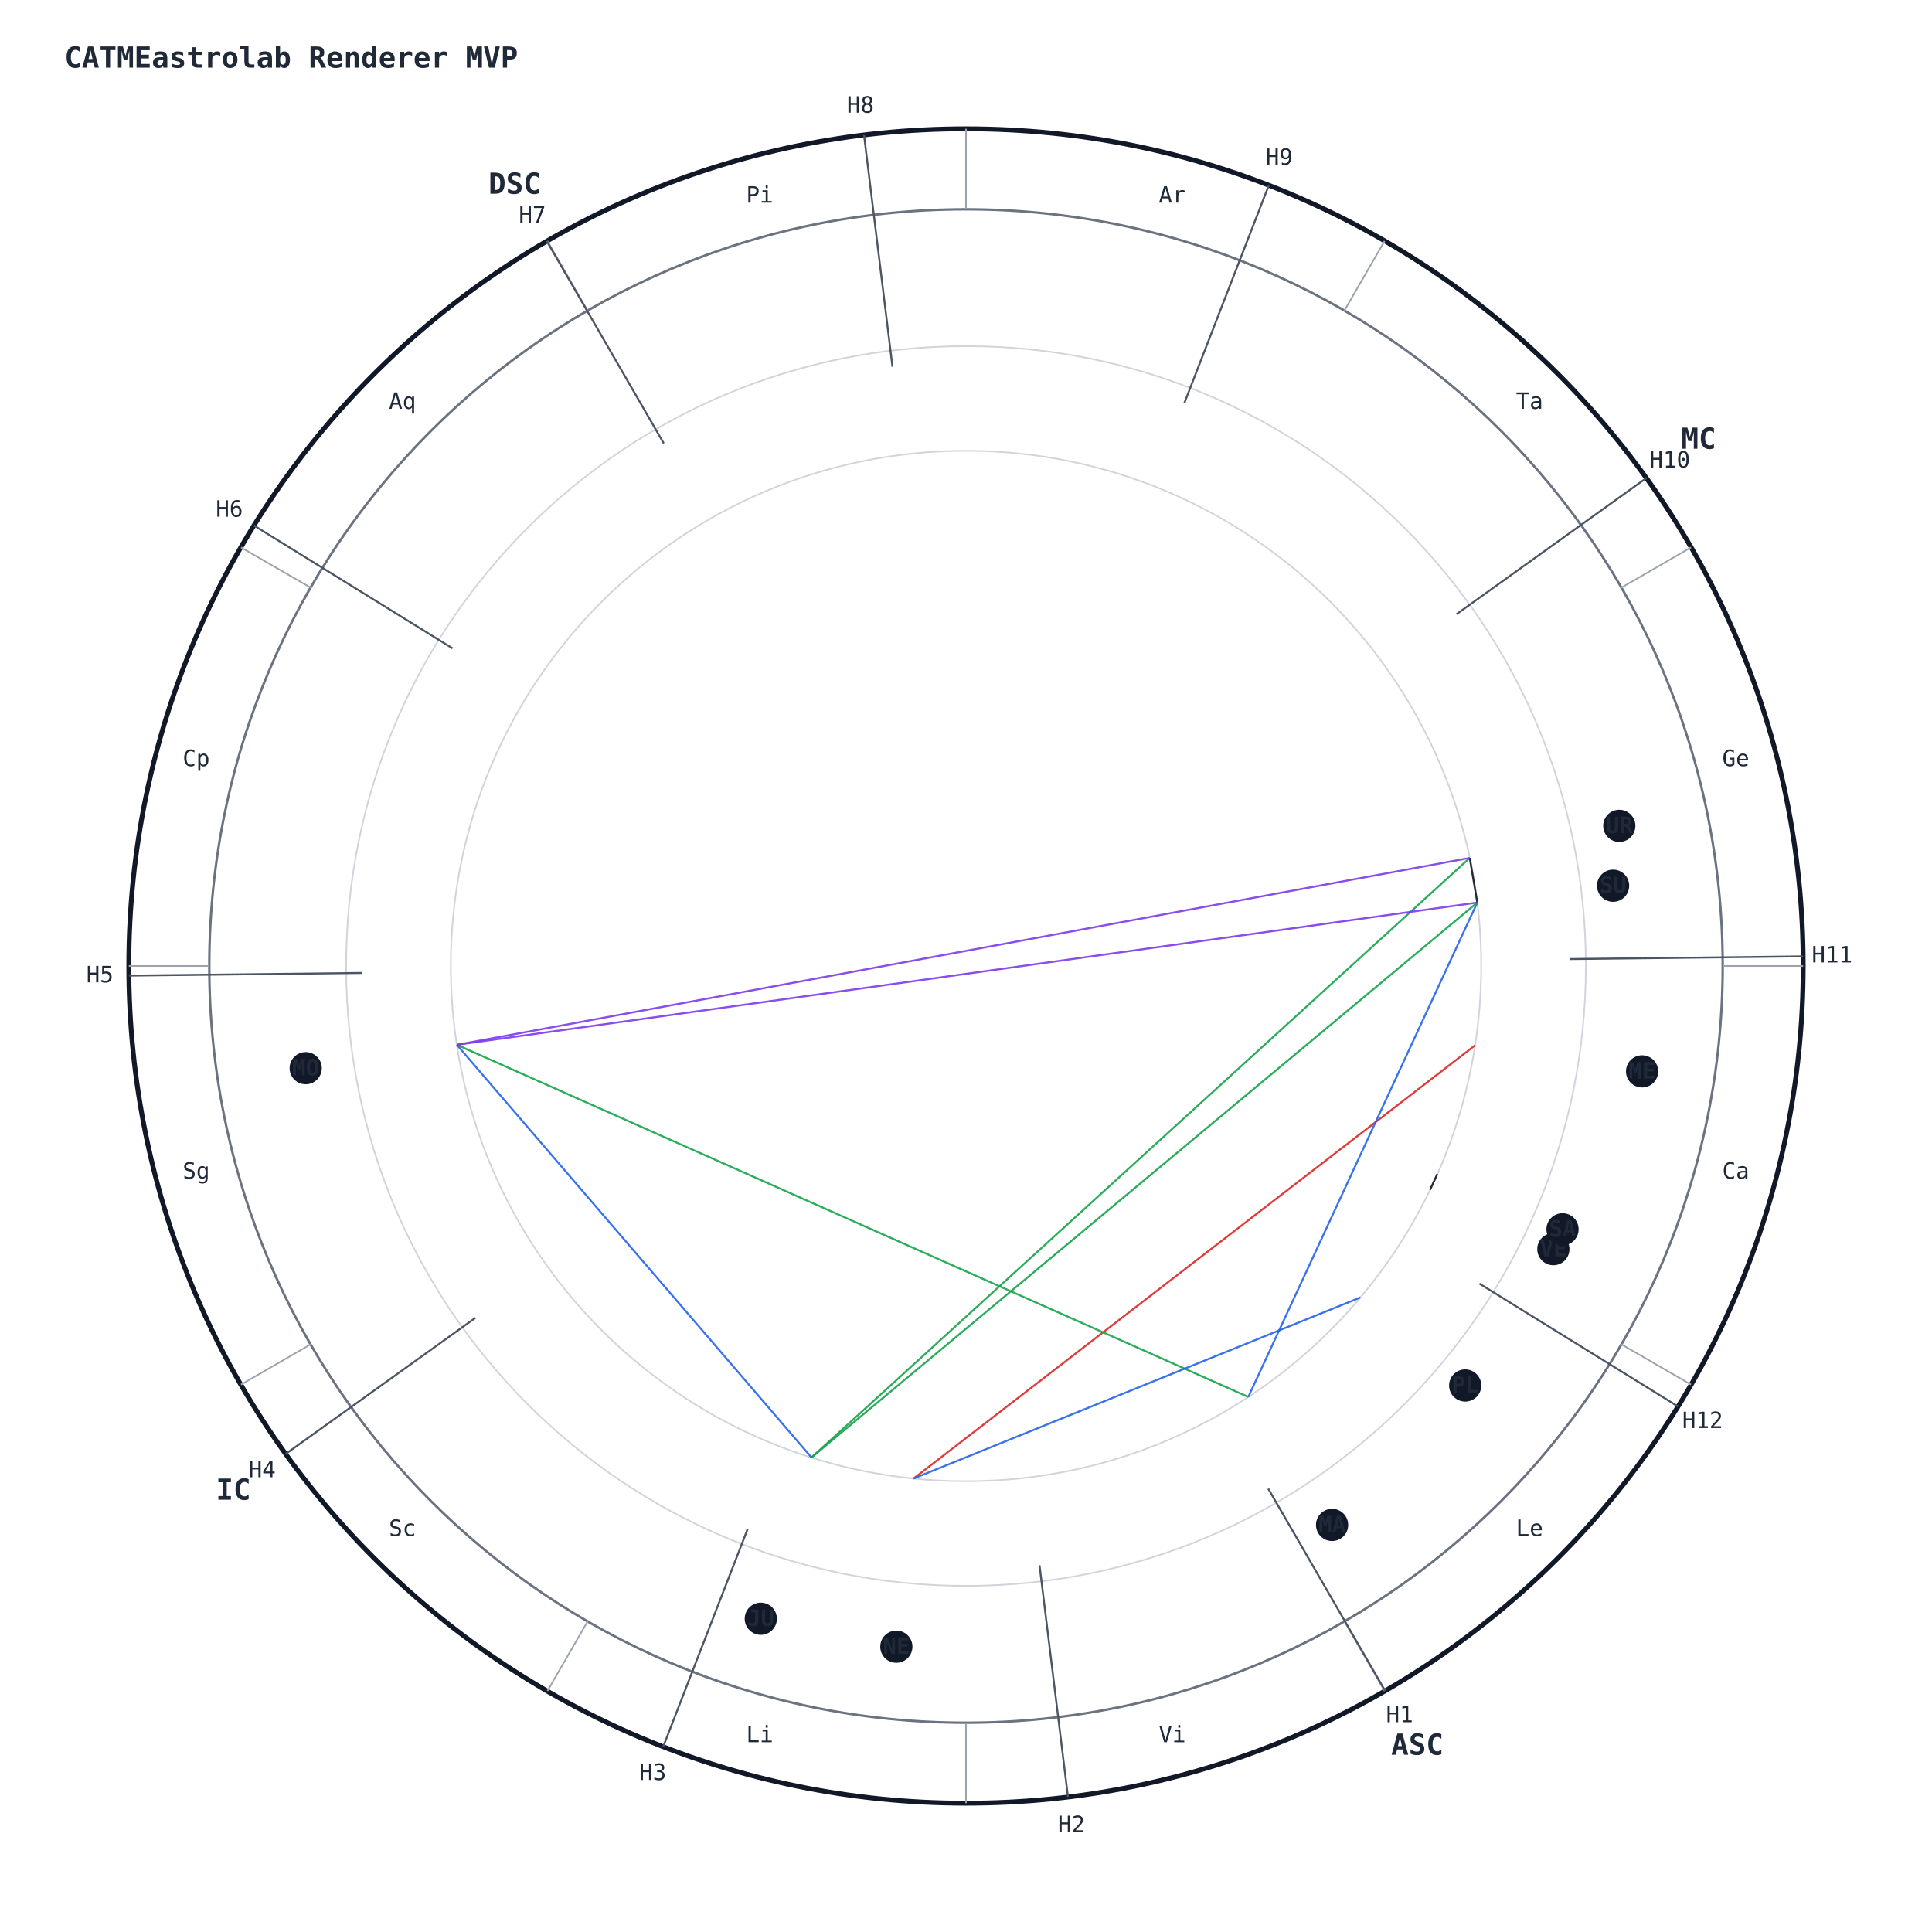
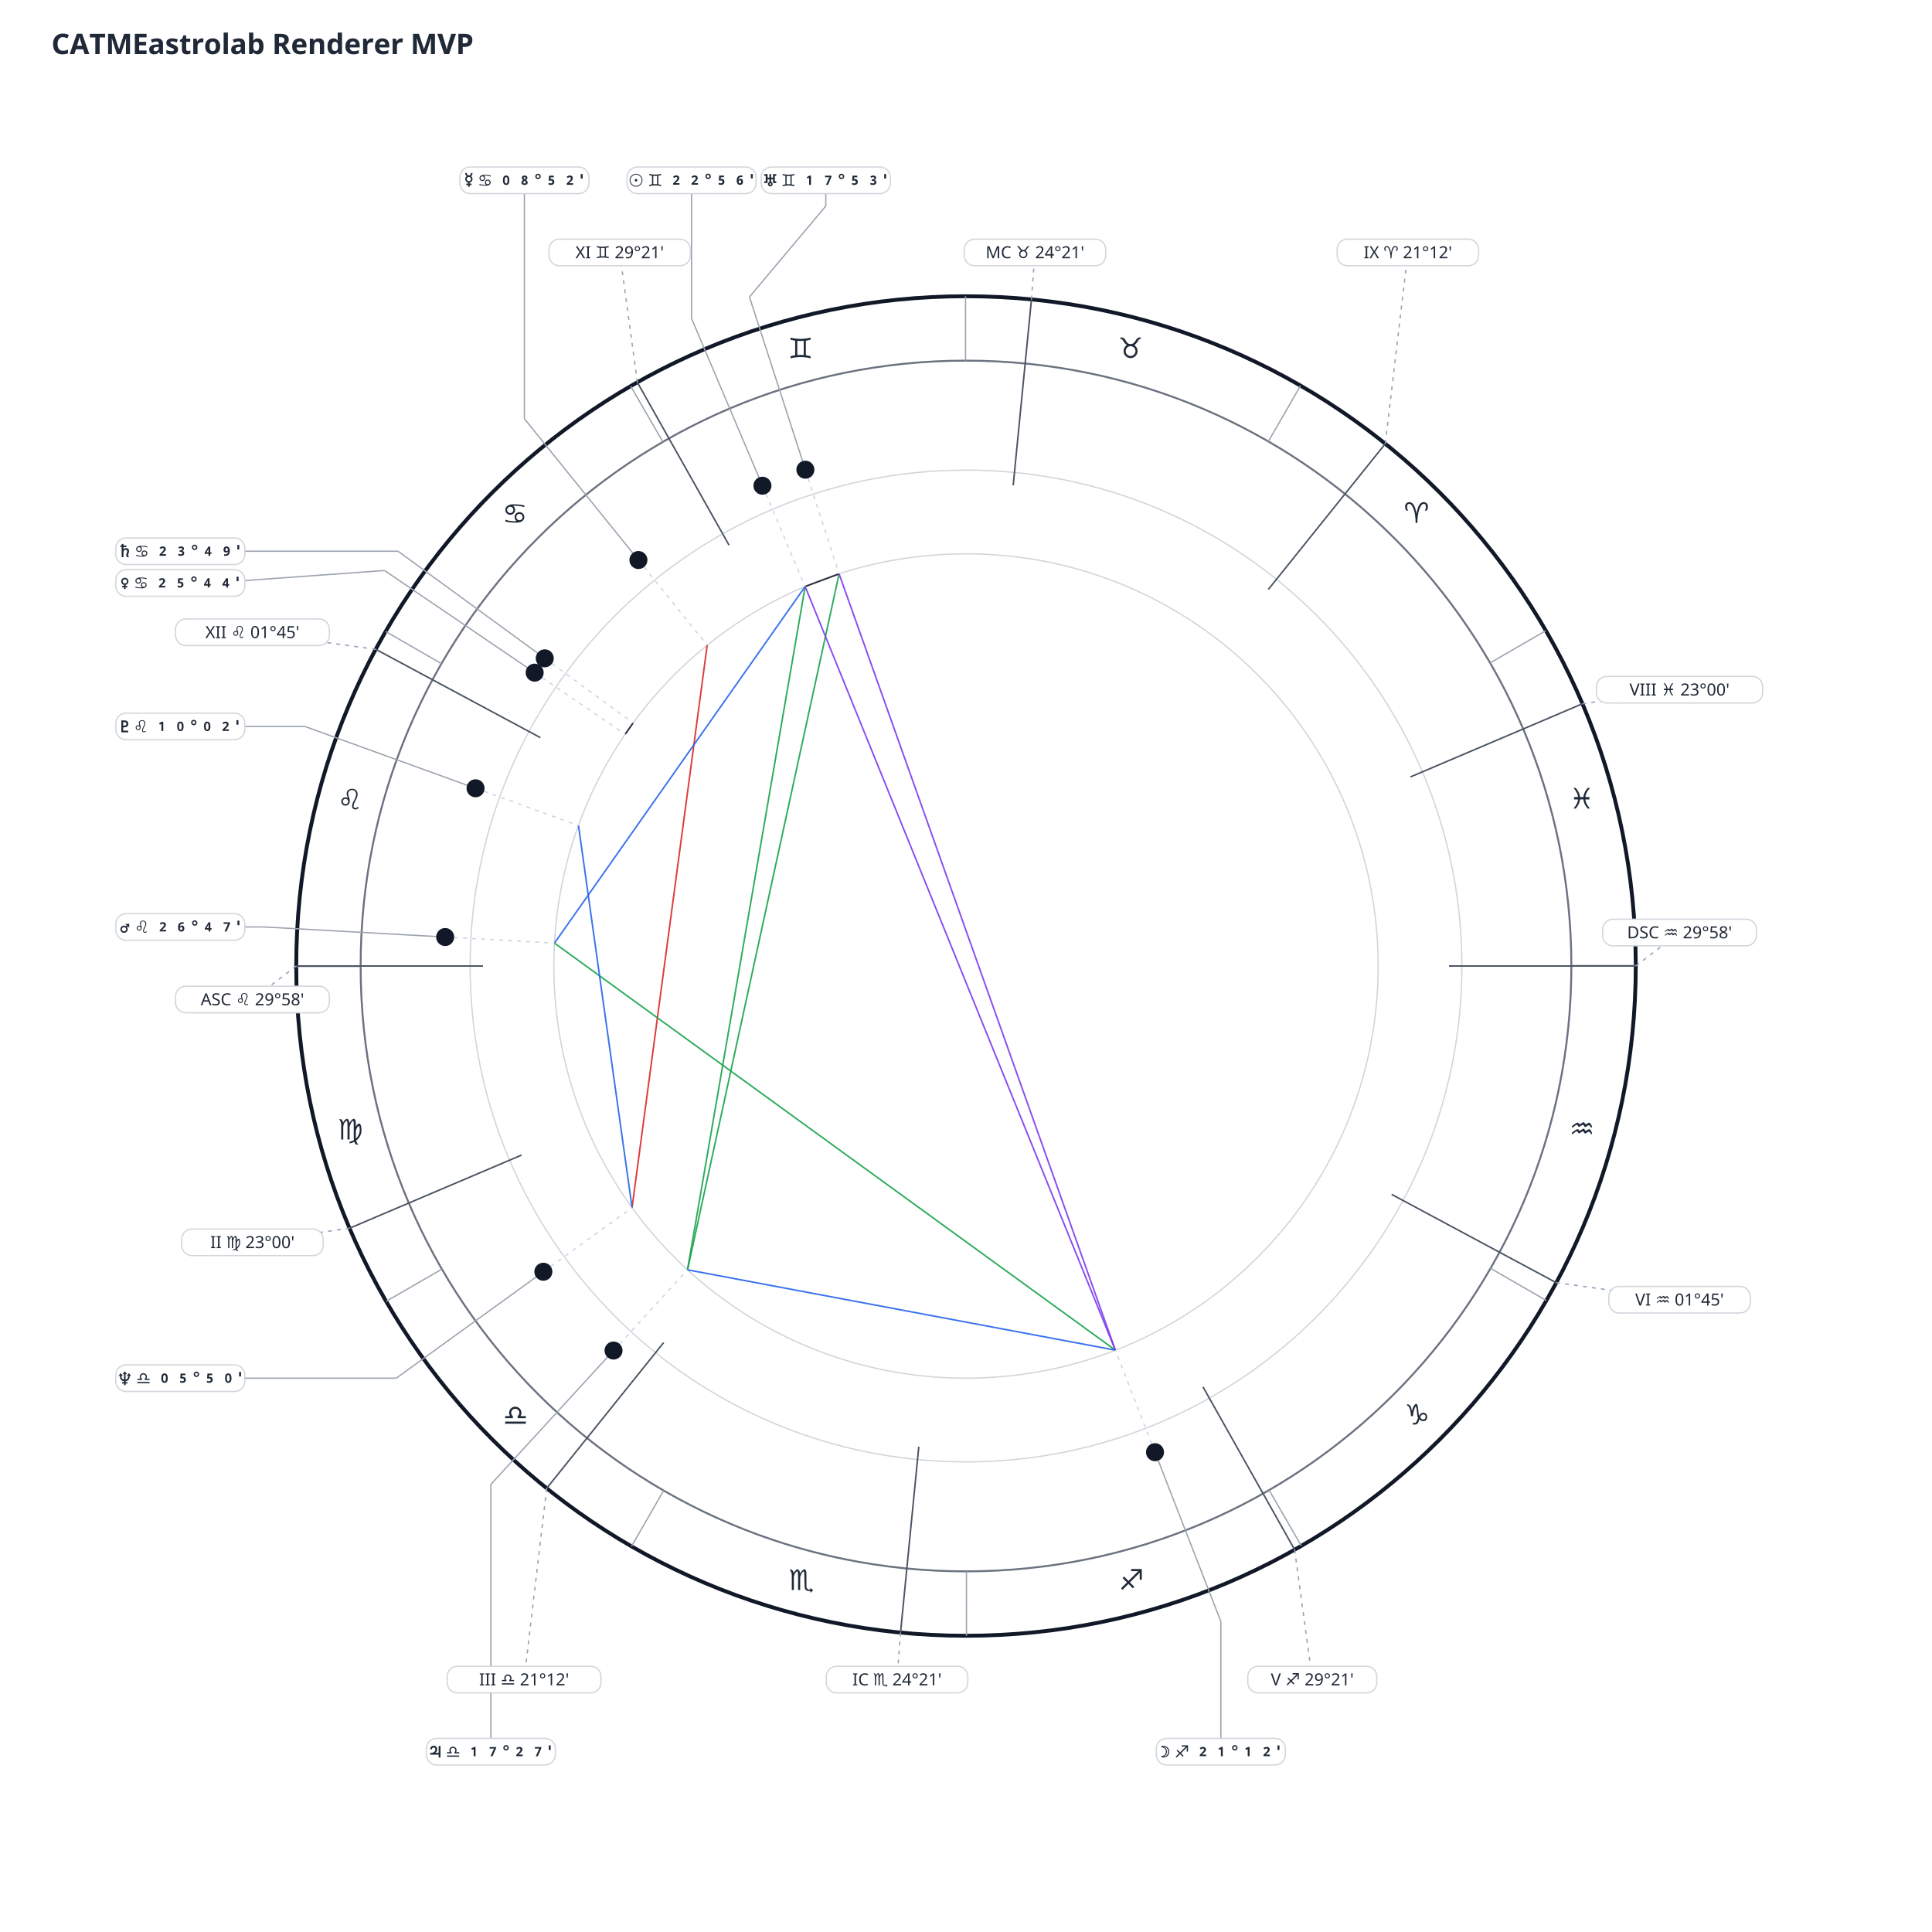
- <svg xmlns="http://www.w3.org/2000/svg" width="1200" height="1200" viewBox="0 0 1200 1200">
+ <svg xmlns="http://www.w3.org/2000/svg" width="1500" height="1500" viewBox="0 0 1500 1500">
  <rect width="100%" height="100%" fill="#ffffff" />
-   <style>text{font-family:Consolas,Menlo,monospace;fill:#1f2937} .small{font-size:14px} .mid{font-size:18px} .bold{font-weight:700}</style>
-   <circle cx="600.0" cy="600.0" r="520" fill="none" stroke="#111827" stroke-width="3" />
-   <circle cx="600.0" cy="600.0" r="470" fill="none" stroke="#6b7280" stroke-width="1.5" />
-   <circle cx="600.0" cy="600.0" r="385" fill="none" stroke="#d1d5db" stroke-width="1" />
-   <circle cx="600.0" cy="600.0" r="320" fill="none" stroke="#d1d5db" stroke-width="1" />
-   <line x1="600.00" y1="130.00" x2="600.00" y2="80.00" stroke="#9ca3af" stroke-width="1" />
-   <text class="small" x="728.12" y="121.87" text-anchor="middle" dominant-baseline="middle">Ar</text>
-   <line x1="835.00" y1="192.97" x2="860.00" y2="149.67" stroke="#9ca3af" stroke-width="1" />
-   <text class="small" x="950.02" y="249.98" text-anchor="middle" dominant-baseline="middle">Ta</text>
-   <line x1="1007.03" y1="365.00" x2="1050.33" y2="340.00" stroke="#9ca3af" stroke-width="1" />
-   <text class="small" x="1078.13" y="471.88" text-anchor="middle" dominant-baseline="middle">Ge</text>
-   <line x1="1070.00" y1="600.00" x2="1120.00" y2="600.00" stroke="#9ca3af" stroke-width="1" />
-   <text class="small" x="1078.13" y="728.12" text-anchor="middle" dominant-baseline="middle">Ca</text>
-   <line x1="1007.03" y1="835.00" x2="1050.33" y2="860.00" stroke="#9ca3af" stroke-width="1" />
-   <text class="small" x="950.02" y="950.02" text-anchor="middle" dominant-baseline="middle">Le</text>
-   <line x1="835.00" y1="1007.03" x2="860.00" y2="1050.33" stroke="#9ca3af" stroke-width="1" />
-   <text class="small" x="728.12" y="1078.13" text-anchor="middle" dominant-baseline="middle">Vi</text>
-   <line x1="600.00" y1="1070.00" x2="600.00" y2="1120.00" stroke="#9ca3af" stroke-width="1" />
-   <text class="small" x="471.88" y="1078.13" text-anchor="middle" dominant-baseline="middle">Li</text>
-   <line x1="365.00" y1="1007.03" x2="340.00" y2="1050.33" stroke="#9ca3af" stroke-width="1" />
-   <text class="small" x="249.98" y="950.02" text-anchor="middle" dominant-baseline="middle">Sc</text>
-   <line x1="192.97" y1="835.00" x2="149.67" y2="860.00" stroke="#9ca3af" stroke-width="1" />
-   <text class="small" x="121.87" y="728.12" text-anchor="middle" dominant-baseline="middle">Sg</text>
-   <line x1="130.00" y1="600.00" x2="80.00" y2="600.00" stroke="#9ca3af" stroke-width="1" />
-   <text class="small" x="121.87" y="471.88" text-anchor="middle" dominant-baseline="middle">Cp</text>
-   <line x1="192.97" y1="365.00" x2="149.67" y2="340.00" stroke="#9ca3af" stroke-width="1" />
-   <text class="small" x="249.98" y="249.98" text-anchor="middle" dominant-baseline="middle">Aq</text>
-   <line x1="365.00" y1="192.97" x2="340.00" y2="149.67" stroke="#9ca3af" stroke-width="1" />
-   <text class="small" x="471.88" y="121.87" text-anchor="middle" dominant-baseline="middle">Pi</text>
-   <line x1="787.73" y1="924.62" x2="860.32" y2="1050.15" stroke="#4b5563" stroke-width="1.2" />
-   <text class="small" x="869.33" y="1065.73" text-anchor="middle" dominant-baseline="middle">H1</text>
-   <line x1="645.67" y1="972.21" x2="663.33" y2="1116.13" stroke="#4b5563" stroke-width="1.2" />
-   <text class="small" x="665.53" y="1133.99" text-anchor="middle" dominant-baseline="middle">H2</text>
-   <line x1="464.39" y1="949.62" x2="411.96" y2="1084.81" stroke="#4b5563" stroke-width="1.2" />
-   <text class="small" x="405.45" y="1101.59" text-anchor="middle" dominant-baseline="middle">H3</text>
-   <line x1="295.28" y1="818.56" x2="177.45" y2="903.07" stroke="#4b5563" stroke-width="1.2" />
-   <text class="small" x="162.82" y="913.56" text-anchor="middle" dominant-baseline="middle">H4</text>
-   <line x1="225.02" y1="604.31" x2="80.03" y2="605.97" stroke="#4b5563" stroke-width="1.2" />
-   <text class="small" x="62.04" y="606.18" text-anchor="middle" dominant-baseline="middle">H5</text>
-   <line x1="281.10" y1="402.71" x2="157.79" y2="326.42" stroke="#4b5563" stroke-width="1.2" />
-   <text class="small" x="142.48" y="316.95" text-anchor="middle" dominant-baseline="middle">H6</text>
-   <line x1="412.27" y1="275.38" x2="339.68" y2="149.85" stroke="#4b5563" stroke-width="1.2" />
-   <text class="small" x="330.67" y="134.27" text-anchor="middle" dominant-baseline="middle">H7</text>
-   <line x1="554.33" y1="227.79" x2="536.67" y2="83.87" stroke="#4b5563" stroke-width="1.2" />
-   <text class="small" x="534.47" y="66.01" text-anchor="middle" dominant-baseline="middle">H8</text>
-   <line x1="735.61" y1="250.38" x2="788.04" y2="115.19" stroke="#4b5563" stroke-width="1.2" />
-   <text class="small" x="794.55" y="98.41" text-anchor="middle" dominant-baseline="middle">H9</text>
-   <line x1="904.72" y1="381.44" x2="1022.55" y2="296.93" stroke="#4b5563" stroke-width="1.2" />
-   <text class="small" x="1037.18" y="286.44" text-anchor="middle" dominant-baseline="middle">H10</text>
-   <line x1="974.98" y1="595.69" x2="1119.97" y2="594.03" stroke="#4b5563" stroke-width="1.2" />
-   <text class="small" x="1137.96" y="593.82" text-anchor="middle" dominant-baseline="middle">H11</text>
-   <line x1="918.90" y1="797.29" x2="1042.21" y2="873.58" stroke="#4b5563" stroke-width="1.2" />
-   <text class="small" x="1057.52" y="883.05" text-anchor="middle" dominant-baseline="middle">H12</text>
-   <line x1="916.18" y1="649.28" x2="567.43" y2="918.34" stroke="#dc2626" stroke-width="1.2" opacity="0.9" />
-   <line x1="888.25" y1="738.96" x2="892.75" y2="729.21" stroke="#111827" stroke-width="1.2" opacity="0.9" />
-   <line x1="775.33" y1="867.69" x2="917.57" y2="560.60" stroke="#2563eb" stroke-width="1.2" opacity="0.9" />
-   <line x1="775.33" y1="867.69" x2="283.76" y2="648.93" stroke="#16a34a" stroke-width="1.2" opacity="0.9" />
-   <line x1="504.03" y1="905.27" x2="912.88" y2="532.88" stroke="#16a34a" stroke-width="1.2" opacity="0.9" />
-   <line x1="504.03" y1="905.27" x2="917.57" y2="560.60" stroke="#16a34a" stroke-width="1.2" opacity="0.9" />
-   <line x1="504.03" y1="905.27" x2="283.76" y2="648.93" stroke="#2563eb" stroke-width="1.2" opacity="0.9" />
-   <line x1="912.88" y1="532.88" x2="917.57" y2="560.60" stroke="#111827" stroke-width="1.2" opacity="0.9" />
-   <line x1="912.88" y1="532.88" x2="283.76" y2="648.93" stroke="#7c3aed" stroke-width="1.2" opacity="0.9" />
-   <line x1="567.43" y1="918.34" x2="844.98" y2="805.87" stroke="#2563eb" stroke-width="1.2" opacity="0.9" />
-   <line x1="917.57" y1="560.60" x2="283.76" y2="648.93" stroke="#7c3aed" stroke-width="1.2" opacity="0.9" />
-   <circle cx="1001.92" cy="550.14" r="10" fill="#111827" />
-   <text class="small bold" x="1001.92" y="550.64" text-anchor="middle" dominant-baseline="middle" fill="#ffffff">SU</text>
-   <circle cx="189.88" cy="663.46" r="10" fill="#111827" />
-   <text class="small bold" x="189.88" y="663.96" text-anchor="middle" dominant-baseline="middle" fill="#ffffff">MO</text>
-   <circle cx="1019.93" cy="665.45" r="10" fill="#111827" />
-   <text class="small bold" x="1019.93" y="665.95" text-anchor="middle" dominant-baseline="middle" fill="#ffffff">ME</text>
-   <circle cx="964.82" cy="775.87" r="10" fill="#111827" />
-   <text class="small bold" x="964.82" y="776.37" text-anchor="middle" dominant-baseline="middle" fill="#ffffff">VE</text>
-   <circle cx="827.38" cy="947.16" r="10" fill="#111827" />
-   <text class="small bold" x="827.38" y="947.66" text-anchor="middle" dominant-baseline="middle" fill="#ffffff">MA</text>
-   <circle cx="472.54" cy="1005.44" r="10" fill="#111827" />
-   <text class="small bold" x="472.54" y="1005.94" text-anchor="middle" dominant-baseline="middle" fill="#ffffff">JU</text>
-   <circle cx="970.51" cy="763.54" r="10" fill="#111827" />
-   <text class="small bold" x="970.51" y="764.04" text-anchor="middle" dominant-baseline="middle" fill="#ffffff">SA</text>
-   <circle cx="1005.77" cy="512.96" r="10" fill="#111827" />
-   <text class="small bold" x="1005.77" y="513.46" text-anchor="middle" dominant-baseline="middle" fill="#ffffff">UR</text>
-   <circle cx="556.74" cy="1022.79" r="10" fill="#111827" />
-   <text class="small bold" x="556.74" y="1023.29" text-anchor="middle" dominant-baseline="middle" fill="#ffffff">NE</text>
-   <circle cx="910.06" cy="860.56" r="10" fill="#111827" />
-   <text class="small bold" x="910.06" y="861.06" text-anchor="middle" dominant-baseline="middle" fill="#ffffff">PL</text>
-   <text class="mid bold" x="880.35" y="1084.77" text-anchor="middle" dominant-baseline="middle">ASC</text>
-   <text class="mid bold" x="1055.06" y="273.62" text-anchor="middle" dominant-baseline="middle">MC</text>
-   <text class="mid bold" x="144.94" y="926.38" text-anchor="middle" dominant-baseline="middle">IC</text>
-   <text class="mid bold" x="319.65" y="115.23" text-anchor="middle" dominant-baseline="middle">DSC</text>
+   <style>text{font-family:"Noto Sans","Segoe UI","DejaVu Sans",Arial,sans-serif;fill:#1f2937;font-weight:500} .txtbg{fill:#ffffff;opacity:0.98;stroke:#d1d5db;stroke-width:1} .small{font-size:13px} .mid{font-size:22px;font-family:"Noto Sans Symbols 2","Noto Sans Symbols","Segoe UI Symbol","DejaVu Sans","Noto Sans","Segoe UI",sans-serif;font-weight:500} .bold{font-weight:600} .plabel{font-size:13px;font-weight:600;font-family:"Noto Sans Symbols 2","Noto Sans Symbols","Segoe UI Symbol","DejaVu Sans","Noto Sans","Segoe UI",sans-serif;paint-order:stroke;stroke:#ffffff;stroke-width:3;stroke-linejoin:round;}</style>
+   <circle cx="750.0" cy="750.0" r="520" fill="none" stroke="#111827" stroke-width="3" />
+   <circle cx="750.0" cy="750.0" r="470" fill="none" stroke="#6b7280" stroke-width="1.5" />
+   <circle cx="750.0" cy="750.0" r="385" fill="none" stroke="#d1d5db" stroke-width="1" />
+   <circle cx="750.0" cy="750.0" r="320" fill="none" stroke="#d1d5db" stroke-width="1" />
+   <line x1="1156.86" y1="514.71" x2="1200.15" y2="489.68" stroke="#9ca3af" stroke-width="1" />
+   <text class="mid" x="1099.77" y="399.73" text-anchor="middle" dominant-baseline="middle">♈</text>
+   <line x1="984.71" y1="342.80" x2="1009.68" y2="299.48" stroke="#9ca3af" stroke-width="1" />
+   <text class="mid" x="877.77" y="271.77" text-anchor="middle" dominant-baseline="middle">♉</text>
+   <line x1="749.66" y1="280.00" x2="749.63" y2="230.00" stroke="#9ca3af" stroke-width="1" />
+   <text class="mid" x="621.54" y="271.96" text-anchor="middle" dominant-baseline="middle">♊</text>
+   <line x1="514.71" y1="343.14" x2="489.68" y2="299.85" stroke="#9ca3af" stroke-width="1" />
+   <text class="mid" x="399.73" y="400.23" text-anchor="middle" dominant-baseline="middle">♋</text>
+   <line x1="342.80" y1="515.29" x2="299.48" y2="490.32" stroke="#9ca3af" stroke-width="1" />
+   <text class="mid" x="271.77" y="622.23" text-anchor="middle" dominant-baseline="middle">♌</text>
+   <line x1="280.00" y1="750.34" x2="230.00" y2="750.37" stroke="#9ca3af" stroke-width="1" />
+   <text class="mid" x="271.96" y="878.46" text-anchor="middle" dominant-baseline="middle">♍</text>
+   <line x1="343.14" y1="985.29" x2="299.85" y2="1010.32" stroke="#9ca3af" stroke-width="1" />
+   <text class="mid" x="400.23" y="1100.27" text-anchor="middle" dominant-baseline="middle">♎</text>
+   <line x1="515.29" y1="1157.20" x2="490.32" y2="1200.52" stroke="#9ca3af" stroke-width="1" />
+   <text class="mid" x="622.23" y="1228.23" text-anchor="middle" dominant-baseline="middle">♏</text>
+   <line x1="750.34" y1="1220.00" x2="750.37" y2="1270.00" stroke="#9ca3af" stroke-width="1" />
+   <text class="mid" x="878.46" y="1228.04" text-anchor="middle" dominant-baseline="middle">♐</text>
+   <line x1="985.29" y1="1156.86" x2="1010.32" y2="1200.15" stroke="#9ca3af" stroke-width="1" />
+   <text class="mid" x="1100.27" y="1099.77" text-anchor="middle" dominant-baseline="middle">♑</text>
+   <line x1="1157.20" y1="984.71" x2="1200.52" y2="1009.68" stroke="#9ca3af" stroke-width="1" />
+   <text class="mid" x="1228.23" y="877.77" text-anchor="middle" dominant-baseline="middle">♒</text>
+   <line x1="1220.00" y1="749.66" x2="1270.00" y2="749.63" stroke="#9ca3af" stroke-width="1" />
+   <text class="mid" x="1228.04" y="621.54" text-anchor="middle" dominant-baseline="middle">♓</text>
+   <line x1="375.00" y1="750.00" x2="230.00" y2="750.00" stroke="#4b5563" stroke-width="1.2" />
+   <line x1="404.93" y1="896.80" x2="271.50" y2="953.56" stroke="#4b5563" stroke-width="1.2" />
+   <line x1="515.23" y1="1042.42" x2="424.45" y2="1155.49" stroke="#4b5563" stroke-width="1.2" />
+   <line x1="713.35" y1="1123.21" x2="699.18" y2="1267.51" stroke="#4b5563" stroke-width="1.2" />
+   <line x1="933.99" y1="1076.76" x2="1005.14" y2="1203.11" stroke="#4b5563" stroke-width="1.2" />
+   <line x1="1080.44" y1="927.30" x2="1208.21" y2="995.85" stroke="#4b5563" stroke-width="1.2" />
+   <line x1="1125.00" y1="750.00" x2="1270.00" y2="750.00" stroke="#4b5563" stroke-width="1.2" />
+   <line x1="1095.07" y1="603.20" x2="1228.50" y2="546.44" stroke="#4b5563" stroke-width="1.2" />
+   <line x1="984.77" y1="457.58" x2="1075.55" y2="344.51" stroke="#4b5563" stroke-width="1.2" />
+   <line x1="786.65" y1="376.79" x2="800.82" y2="232.49" stroke="#4b5563" stroke-width="1.2" />
+   <line x1="566.01" y1="423.24" x2="494.86" y2="296.89" stroke="#4b5563" stroke-width="1.2" />
+   <line x1="419.56" y1="572.70" x2="291.79" y2="504.15" stroke="#4b5563" stroke-width="1.2" />
+   <line x1="291.79" y1="504.15" x2="196.00" y2="490.91" stroke="#94a3b8" stroke-width="1" stroke-dasharray="3 4" />
+   <line x1="230.00" y1="750.00" x2="196.00" y2="776.00" stroke="#94a3b8" stroke-width="1" stroke-dasharray="3 4" />
+   <line x1="271.50" y1="953.56" x2="196.00" y2="964.52" stroke="#94a3b8" stroke-width="1" stroke-dasharray="3 4" />
+   <line x1="1228.50" y1="546.44" x2="1304.00" y2="535.48" stroke="#94a3b8" stroke-width="1" stroke-dasharray="3 4" />
+   <line x1="1270.00" y1="750.00" x2="1304.00" y2="724.00" stroke="#94a3b8" stroke-width="1" stroke-dasharray="3 4" />
+   <line x1="1208.21" y1="995.85" x2="1304.00" y2="1009.09" stroke="#94a3b8" stroke-width="1" stroke-dasharray="3 4" />
+   <line x1="494.86" y1="296.89" x2="481.13" y2="196.00" stroke="#94a3b8" stroke-width="1" stroke-dasharray="3 4" />
+   <line x1="800.82" y1="232.49" x2="803.55" y2="196.00" stroke="#94a3b8" stroke-width="1" stroke-dasharray="3 4" />
+   <line x1="1075.55" y1="344.51" x2="1093.08" y2="196.00" stroke="#94a3b8" stroke-width="1" stroke-dasharray="3 4" />
+   <line x1="424.45" y1="1155.49" x2="406.92" y2="1304.00" stroke="#94a3b8" stroke-width="1" stroke-dasharray="3 4" />
+   <line x1="699.18" y1="1267.51" x2="696.45" y2="1304.00" stroke="#94a3b8" stroke-width="1" stroke-dasharray="3 4" />
+   <line x1="1005.14" y1="1203.11" x2="1018.87" y2="1304.00" stroke="#94a3b8" stroke-width="1" stroke-dasharray="3 4" />
+   <line x1="549.05" y1="500.96" x2="490.73" y2="937.56" stroke="#dc2626" stroke-width="1.2" opacity="0.9" />
+   <line x1="485.40" y1="570.04" x2="491.59" y2="561.26" stroke="#111827" stroke-width="1.2" opacity="0.9" />
+   <line x1="430.49" y1="732.23" x2="625.12" y2="455.37" stroke="#2563eb" stroke-width="1.2" opacity="0.9" />
+   <line x1="430.49" y1="732.23" x2="865.95" y2="1048.25" stroke="#16a34a" stroke-width="1.2" opacity="0.9" />
+   <line x1="533.78" y1="985.90" x2="651.46" y2="445.55" stroke="#16a34a" stroke-width="1.2" opacity="0.9" />
+   <line x1="533.78" y1="985.90" x2="625.12" y2="455.37" stroke="#16a34a" stroke-width="1.2" opacity="0.9" />
+   <line x1="533.78" y1="985.90" x2="865.95" y2="1048.25" stroke="#2563eb" stroke-width="1.2" opacity="0.9" />
+   <line x1="651.46" y1="445.55" x2="625.12" y2="455.37" stroke="#111827" stroke-width="1.2" opacity="0.9" />
+   <line x1="651.46" y1="445.55" x2="865.95" y2="1048.25" stroke="#7c3aed" stroke-width="1.2" opacity="0.9" />
+   <line x1="490.73" y1="937.56" x2="449.14" y2="640.99" stroke="#2563eb" stroke-width="1.2" opacity="0.9" />
+   <line x1="625.12" y1="455.37" x2="865.95" y2="1048.25" stroke="#7c3aed" stroke-width="1.2" opacity="0.9" />
+   <line x1="422.94" y1="511.13" x2="491.59" y2="561.26" stroke="#cbd5e1" stroke-width="1" stroke-dasharray="3 4" />
+   <line x1="422.94" y1="511.13" x2="309.08" y2="427.97" stroke="#9ca3af" stroke-width="1" />
+   <polyline points="309.08,427.97 164.00,427.97 140.00,427.97" fill="none" stroke="#9ca3af" stroke-width="1" />
+   <circle cx="422.94" cy="511.13" r="7" fill="#111827" />
+   <line x1="415.11" y1="522.24" x2="485.40" y2="570.04" stroke="#cbd5e1" stroke-width="1" stroke-dasharray="3 4" />
+   <line x1="415.11" y1="522.24" x2="298.52" y2="442.94" stroke="#9ca3af" stroke-width="1" />
+   <polyline points="298.52,442.94 164.00,452.61 140.00,452.61" fill="none" stroke="#9ca3af" stroke-width="1" />
+   <circle cx="415.11" cy="522.24" r="7" fill="#111827" />
+   <line x1="369.22" y1="612.03" x2="449.14" y2="640.99" stroke="#cbd5e1" stroke-width="1" stroke-dasharray="3 4" />
+   <line x1="369.22" y1="612.03" x2="236.66" y2="564.00" stroke="#9ca3af" stroke-width="1" />
+   <polyline points="236.66,564.00 164.00,564.00 140.00,564.00" fill="none" stroke="#9ca3af" stroke-width="1" />
+   <circle cx="369.22" cy="612.03" r="7" fill="#111827" />
+   <line x1="345.62" y1="727.51" x2="430.49" y2="732.23" stroke="#cbd5e1" stroke-width="1" stroke-dasharray="3 4" />
+   <line x1="345.62" y1="727.51" x2="204.84" y2="719.68" stroke="#9ca3af" stroke-width="1" />
+   <polyline points="204.84,719.68 164.00,719.68 140.00,719.68" fill="none" stroke="#9ca3af" stroke-width="1" />
+   <circle cx="345.62" cy="727.51" r="7" fill="#111827" />
+   <line x1="421.86" y1="987.38" x2="490.73" y2="937.56" stroke="#cbd5e1" stroke-width="1" stroke-dasharray="3 4" />
+   <line x1="421.86" y1="987.38" x2="307.62" y2="1070.03" stroke="#9ca3af" stroke-width="1" />
+   <polyline points="307.62,1070.03 164.00,1070.03 140.00,1070.03" fill="none" stroke="#9ca3af" stroke-width="1" />
+   <circle cx="421.86" cy="987.38" r="7" fill="#111827" />
+   <line x1="495.67" y1="434.81" x2="549.05" y2="500.96" stroke="#cbd5e1" stroke-width="1" stroke-dasharray="3 4" />
+   <line x1="495.67" y1="434.81" x2="407.13" y2="325.08" stroke="#9ca3af" stroke-width="1" />
+   <polyline points="407.13,325.08 407.13,160.00 407.13,140.00" fill="none" stroke="#9ca3af" stroke-width="1" />
+   <circle cx="495.67" cy="434.81" r="7" fill="#111827" />
+   <line x1="591.95" y1="377.11" x2="625.12" y2="455.37" stroke="#cbd5e1" stroke-width="1" stroke-dasharray="3 4" />
+   <line x1="591.95" y1="377.11" x2="536.93" y2="247.29" stroke="#9ca3af" stroke-width="1" />
+   <polyline points="536.93,247.29 536.93,160.00 536.93,140.00" fill="none" stroke="#9ca3af" stroke-width="1" />
+   <circle cx="591.95" cy="377.11" r="7" fill="#111827" />
+   <line x1="625.29" y1="364.68" x2="651.46" y2="445.55" stroke="#cbd5e1" stroke-width="1" stroke-dasharray="3 4" />
+   <line x1="625.29" y1="364.68" x2="581.87" y2="230.53" stroke="#9ca3af" stroke-width="1" />
+   <polyline points="581.87,230.53 641.13,160.00 641.13,140.00" fill="none" stroke="#9ca3af" stroke-width="1" />
+   <circle cx="625.29" cy="364.68" r="7" fill="#111827" />
+   <line x1="476.35" y1="1048.56" x2="533.78" y2="985.90" stroke="#cbd5e1" stroke-width="1" stroke-dasharray="3 4" />
+   <line x1="476.35" y1="1048.56" x2="381.08" y2="1152.51" stroke="#9ca3af" stroke-width="1" />
+   <polyline points="381.08,1152.51 381.08,1340.00 381.08,1360.00" fill="none" stroke="#9ca3af" stroke-width="1" />
+   <circle cx="476.35" cy="1048.56" r="7" fill="#111827" />
+   <line x1="896.75" y1="1127.48" x2="865.95" y2="1048.25" stroke="#cbd5e1" stroke-width="1" stroke-dasharray="3 4" />
+   <line x1="896.75" y1="1127.48" x2="947.85" y2="1258.89" stroke="#9ca3af" stroke-width="1" />
+   <polyline points="947.85,1258.89 947.85,1340.00 947.85,1360.00" fill="none" stroke="#9ca3af" stroke-width="1" />
+   <circle cx="896.75" cy="1127.48" r="7" fill="#111827" />
+   <rect class="txtbg" x="136.28" y="480.59" width="119.44" height="20.64" rx="8" ry="8" />
+   <text class="small" x="196.00" y="490.91" text-anchor="middle" dominant-baseline="middle">XII ♌ 01°45'</text>
+   <rect class="txtbg" x="136.28" y="765.68" width="119.44" height="20.64" rx="8" ry="8" />
+   <text class="small" x="196.00" y="776.00" text-anchor="middle" dominant-baseline="middle">ASC ♌ 29°58'</text>
+   <rect class="txtbg" x="141.09" y="954.20" width="109.82" height="20.64" rx="8" ry="8" />
+   <text class="small" x="196.00" y="964.52" text-anchor="middle" dominant-baseline="middle">II ♍ 23°00'</text>
+   <rect class="txtbg" x="1239.47" y="525.16" width="129.06" height="20.64" rx="8" ry="8" />
+   <text class="small" x="1304.00" y="535.48" text-anchor="middle" dominant-baseline="middle">VIII ♓ 23°00'</text>
+   <rect class="txtbg" x="1244.28" y="713.68" width="119.44" height="20.64" rx="8" ry="8" />
+   <text class="small" x="1304.00" y="724.00" text-anchor="middle" dominant-baseline="middle">DSC ♒ 29°58'</text>
+   <rect class="txtbg" x="1249.09" y="998.77" width="109.82" height="20.64" rx="8" ry="8" />
+   <text class="small" x="1304.00" y="1009.09" text-anchor="middle" dominant-baseline="middle">VI ♒ 01°45'</text>
+   <rect class="txtbg" x="426.22" y="185.68" width="109.82" height="20.64" rx="8" ry="8" />
+   <text class="small" x="481.13" y="196.00" text-anchor="middle" dominant-baseline="middle">XI ♊ 29°21'</text>
+   <rect class="txtbg" x="748.64" y="185.68" width="109.82" height="20.64" rx="8" ry="8" />
+   <text class="small" x="803.55" y="196.00" text-anchor="middle" dominant-baseline="middle">MC ♉ 24°21'</text>
+   <rect class="txtbg" x="1038.17" y="185.68" width="109.82" height="20.64" rx="8" ry="8" />
+   <text class="small" x="1093.08" y="196.00" text-anchor="middle" dominant-baseline="middle">IX ♈ 21°12'</text>
+   <rect class="txtbg" x="347.20" y="1293.68" width="119.44" height="20.64" rx="8" ry="8" />
+   <text class="small" x="406.92" y="1304.00" text-anchor="middle" dominant-baseline="middle">III ♎ 21°12'</text>
+   <rect class="txtbg" x="641.54" y="1293.68" width="109.82" height="20.64" rx="8" ry="8" />
+   <text class="small" x="696.45" y="1304.00" text-anchor="middle" dominant-baseline="middle">IC ♏ 24°21'</text>
+   <rect class="txtbg" x="968.77" y="1293.68" width="100.20" height="20.64" rx="8" ry="8" />
+   <text class="small" x="1018.87" y="1304.00" text-anchor="middle" dominant-baseline="middle">V ♐ 29°21'</text>
+   <rect class="txtbg" x="89.90" y="417.65" width="100.20" height="20.64" rx="8" ry="8" />
+   <text class="plabel" x="140.00" y="427.97" text-anchor="middle" dominant-baseline="middle">♄ ♋ 23°49'</text>
+   <rect class="txtbg" x="89.90" y="442.29" width="100.20" height="20.64" rx="8" ry="8" />
+   <text class="plabel" x="140.00" y="452.61" text-anchor="middle" dominant-baseline="middle">♀ ♋ 25°44'</text>
+   <rect class="txtbg" x="89.90" y="553.68" width="100.20" height="20.64" rx="8" ry="8" />
+   <text class="plabel" x="140.00" y="564.00" text-anchor="middle" dominant-baseline="middle">♇ ♌ 10°02'</text>
+   <rect class="txtbg" x="89.90" y="709.36" width="100.20" height="20.64" rx="8" ry="8" />
+   <text class="plabel" x="140.00" y="719.68" text-anchor="middle" dominant-baseline="middle">♂ ♌ 26°47'</text>
+   <rect class="txtbg" x="89.90" y="1059.71" width="100.20" height="20.64" rx="8" ry="8" />
+   <text class="plabel" x="140.00" y="1070.03" text-anchor="middle" dominant-baseline="middle">♆ ♎ 05°50'</text>
+   <rect class="txtbg" x="357.03" y="129.68" width="100.20" height="20.64" rx="8" ry="8" />
+   <text class="plabel" x="407.13" y="140.00" text-anchor="middle" dominant-baseline="middle">☿ ♋ 08°52'</text>
+   <rect class="txtbg" x="486.83" y="129.68" width="100.20" height="20.64" rx="8" ry="8" />
+   <text class="plabel" x="536.93" y="140.00" text-anchor="middle" dominant-baseline="middle">☉ ♊ 22°56'</text>
+   <rect class="txtbg" x="591.03" y="129.68" width="100.20" height="20.64" rx="8" ry="8" />
+   <text class="plabel" x="641.13" y="140.00" text-anchor="middle" dominant-baseline="middle">♅ ♊ 17°53'</text>
+   <rect class="txtbg" x="330.98" y="1349.68" width="100.20" height="20.64" rx="8" ry="8" />
+   <text class="plabel" x="381.08" y="1360.00" text-anchor="middle" dominant-baseline="middle">♃ ♎ 17°27'</text>
+   <rect class="txtbg" x="897.75" y="1349.68" width="100.20" height="20.64" rx="8" ry="8" />
+   <text class="plabel" x="947.85" y="1360.00" text-anchor="middle" dominant-baseline="middle">☽ ♐ 21°12'</text>
  <text class="mid bold" x="40" y="42">CATMEastrolab Renderer MVP</text>
</svg>
